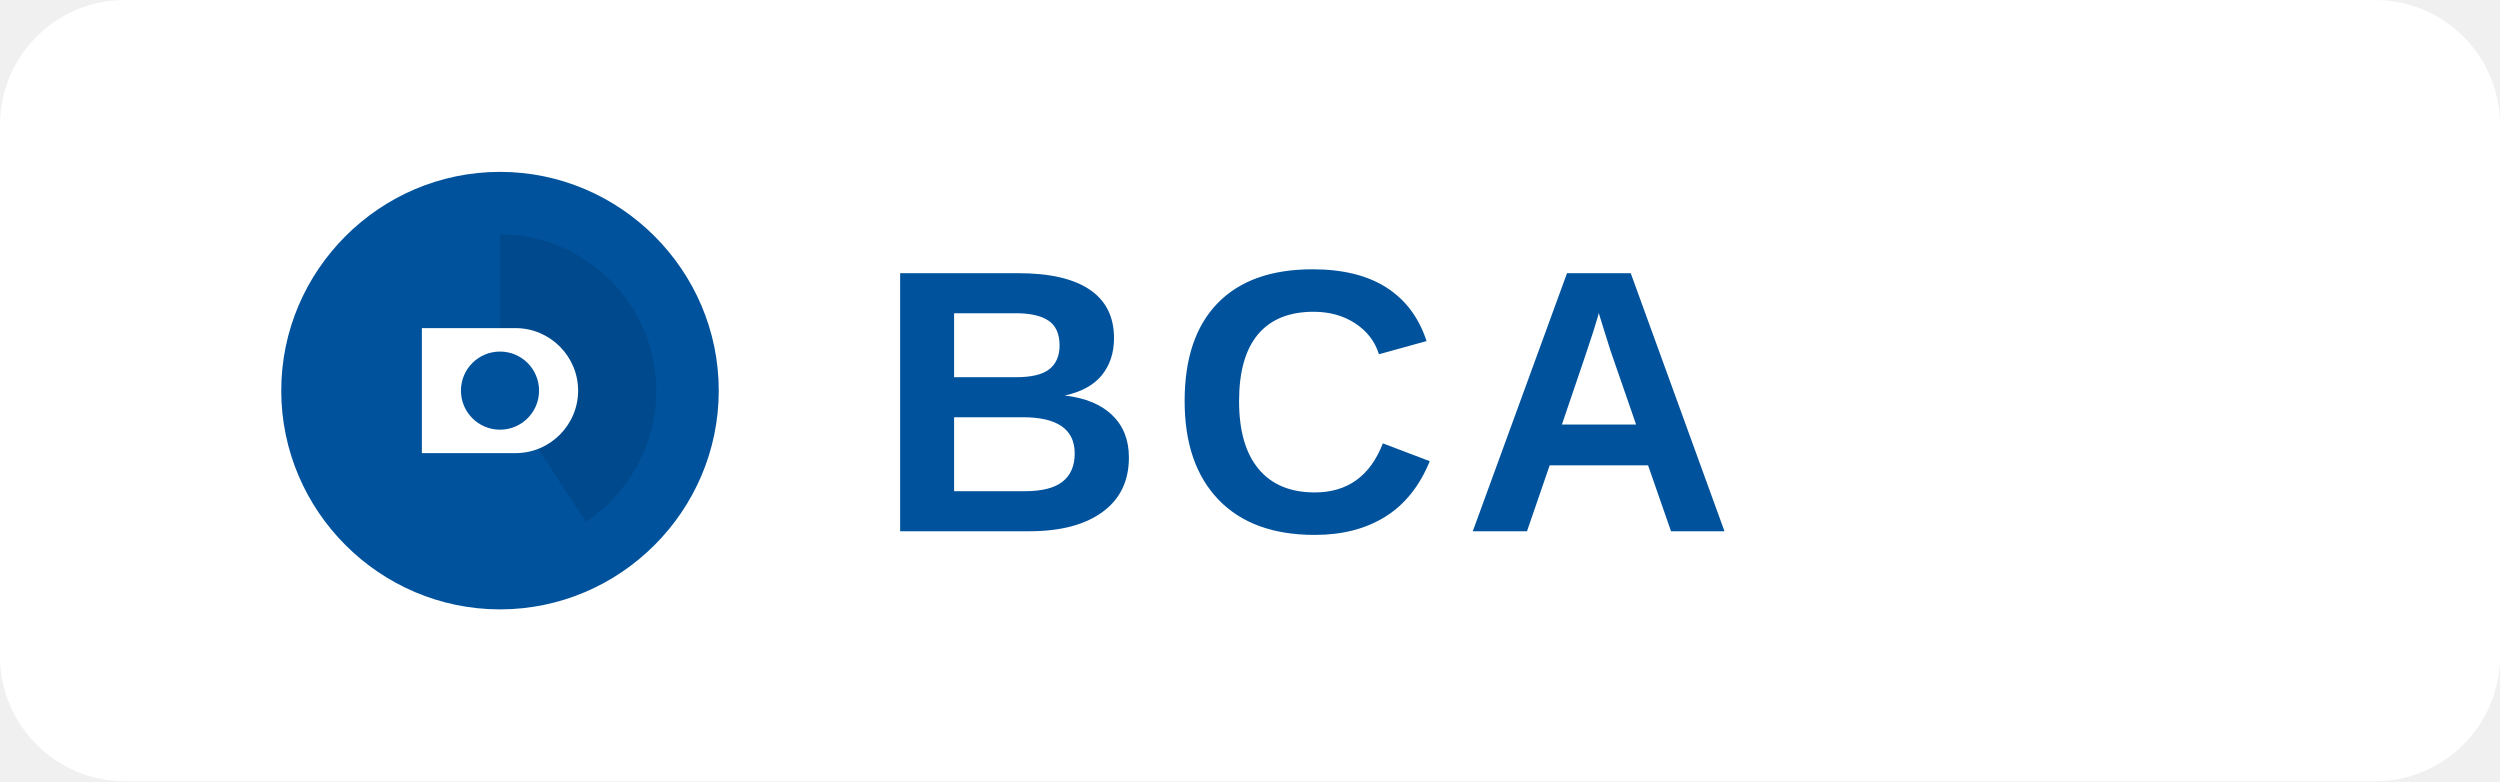
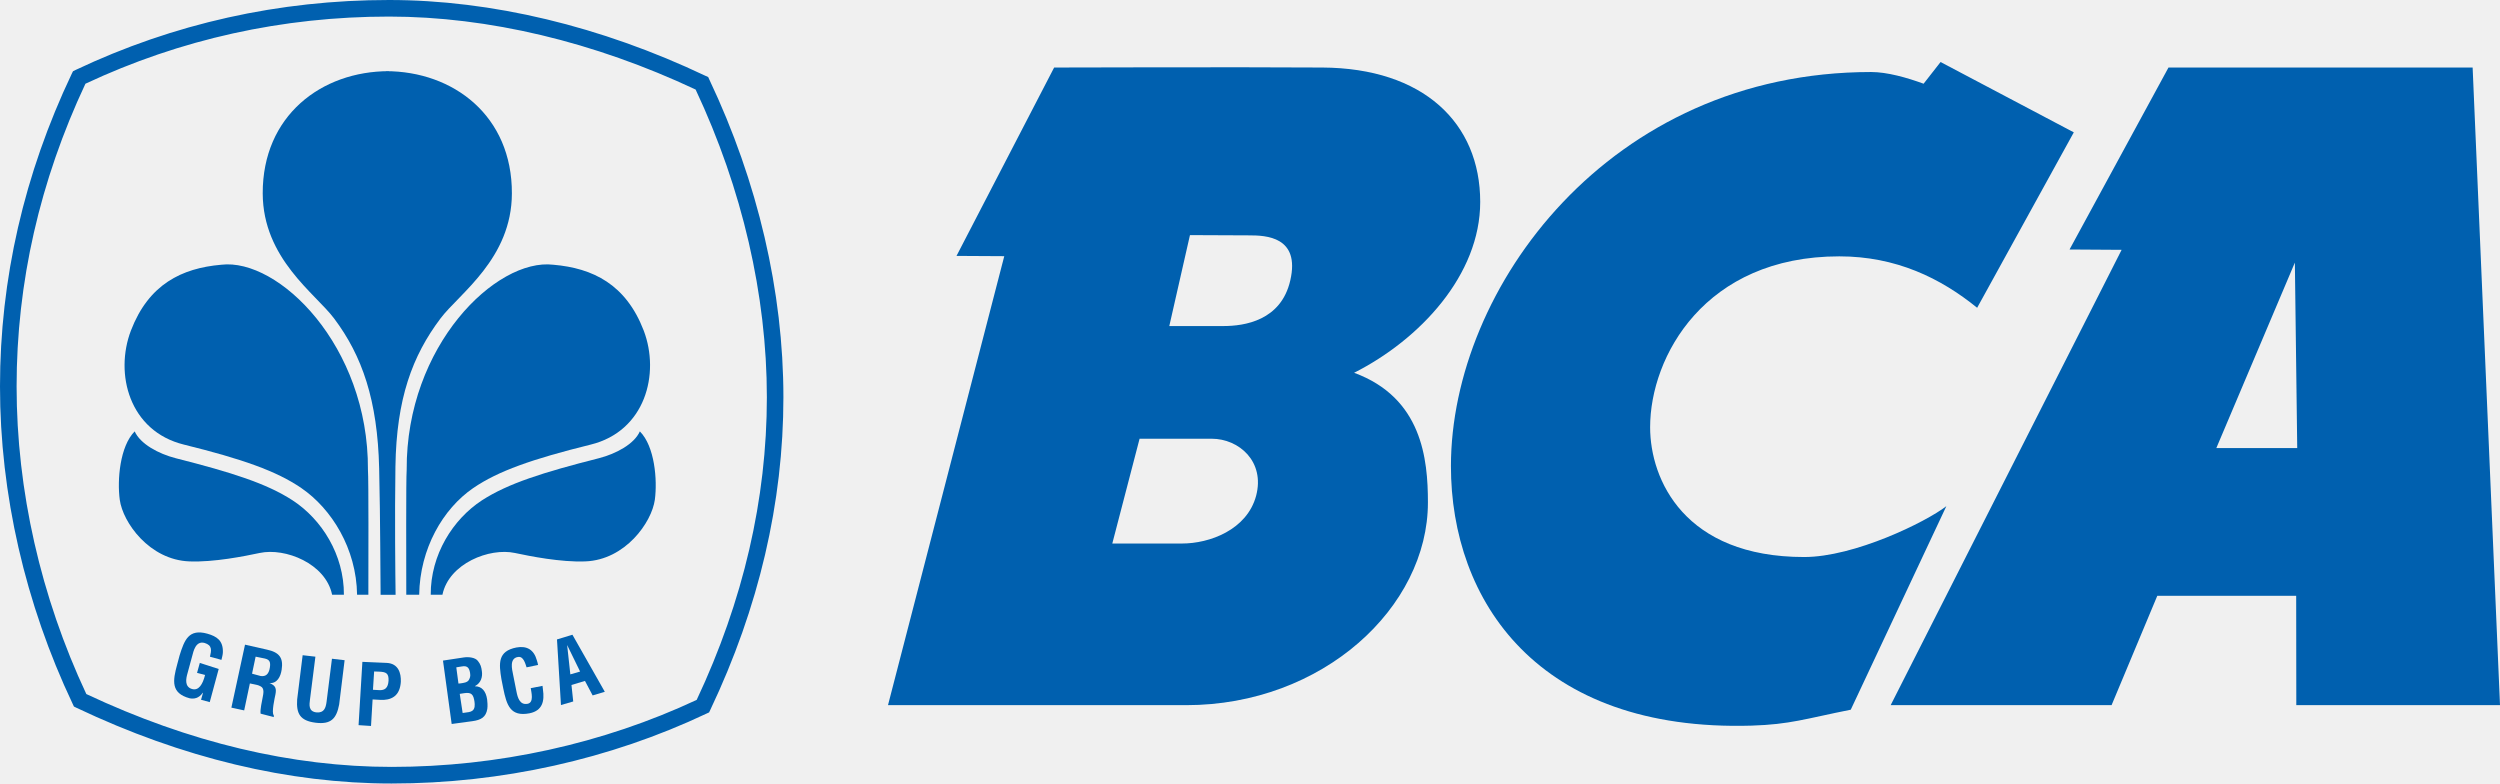
- <svg xmlns="http://www.w3.org/2000/svg" viewBox="0 0 160 50" fill="none">
-   <rect width="160" height="50" rx="8" fill="#FFFFFF" />
-   <g transform="translate(18, 11)">
-     <path d="M14 0 C6.3 0 0 6.3 0 14 C0 21.7 6.3 28 14 28 C21.7 28 28 21.7 28 14 C28 6.3 21.7 0 14 0 Z" fill="#00529C" />
-     <path d="M14 4 C19.5 4 24 8.5 24 14 C24 17.5 22.2 20.6 19.5 22.4 L14 14 Z" fill="#003366" opacity="0.3" />
-     <path d="M9 10 L15 10 C17.2 10 19 11.8 19 14 C19 16.2 17.2 18 15 18 L9 18 Z" fill="#FFFFFF" />
-     <circle cx="14" cy="14" r="2.5" fill="#00529C" />
-   </g>
-   <g transform="translate(56, 12)">
-     <text x="0" y="22" font-family="'Plus Jakarta Sans', Arial, sans-serif" font-size="24" font-weight="900" fill="#00529C" letter-spacing="1.5">BCA</text>
-   </g>
+ <svg xmlns="http://www.w3.org/2000/svg" viewBox="0 0 1000 313.403" height="313.403" width="1000" xml:space="preserve" id="svg2" version="1.1">
+   <defs id="defs6" />
+   <path d="m 147.347,237.883 c 0,-12.491 0.136,-45.879 -0.172,-49.992 0.268,-49.682 -35.854,-84.728 -58.675,-81.996 -15.791,1.37 -29.025,7.809 -36.131,26.333 -6.586,17.263 -0.698,40.225 21.199,45.613 23.414,5.786 37.086,10.601 46.981,17.393 12.124,8.315 22.021,24.202 22.284,42.669" style="fill:#0060af;fill-opacity:1;fill-rule:nonzero;stroke:none" id="path20" />
+   <path d="m 156.693,313.403 c -41.285,0 -83.713,-10.168 -126.086,-30.28 l -1.04,-0.511 -0.497,-1.06 C 10.056,241.415 0,197.514 0,154.563 0,111.676 9.643,69.654 28.672,29.57 l 0.523,-1.065 1.06,-0.531 C 69.451,9.406 111.617,-4.4667969e-5 155.619,-4.4667969e-5 c 40.991,0 84.767,10.471 126.577,30.333 l 1.074,0.477 0.494,1.085 c 19.379,40.878 29.599,84.767 29.599,127.007 0,42.076 -9.813,84.134 -29.215,124.986 l -0.511,1.074 -1.079,0.497 c -38.598,18.272 -82.125,27.943 -125.865,27.943 M 34.529,277.62 c 41.163,19.362 82.216,29.141 122.164,29.141 42.358,0 84.485,-9.259 121.983,-26.81 18.628,-39.587 28.07,-80.329 28.07,-121.048 0,-40.883 -9.855,-83.411 -28.497,-123.085 -40.575,-19.074 -82.95,-29.189 -122.63,-29.189 -42.601,0 -83.434,9.036 -121.446,26.861 C 15.927,72.341 6.64,113.052 6.64,154.563 c 0,41.59 9.652,84.134 27.889,123.057" style="fill:#0060af;fill-opacity:1;fill-rule:nonzero;stroke:none" id="path22" />
+   <path d="m 137.562,237.903 c 0.076,-16.011 -8.86,-30.169 -20.541,-37.778 -10.361,-6.724 -24.27,-11.143 -46.709,-16.834 -6.936,-1.774 -14.192,-5.716 -16.438,-10.739 -5.942,5.987 -7.021,19.447 -5.976,27.313 1.215,9.103 11.853,24.106 27.87,24.694 9.781,0.393 22.148,-2.105 28.079,-3.365 10.231,-2.21 26.417,4.198 28.994,16.689" style="fill:#0060af;fill-opacity:1;fill-rule:nonzero;stroke:none" id="path24" />
+   <path d="m 155.619,28.466 c -27.158,0 -50.617,17.91 -50.532,48.902 0.085,26.061 21.043,40.013 28.522,49.978 11.302,15.017 17.419,32.791 18.054,59.989 0.494,21.645 0.469,43.019 0.579,50.594 l 5.995,0 c -0.104,-7.925 -0.376,-30.616 -0.065,-51.264 0.407,-27.206 6.744,-44.302 18.051,-59.319 7.544,-9.965 28.486,-23.917 28.531,-49.978 0.102,-30.992 -23.343,-48.902 -50.478,-48.902" style="fill:#0060af;fill-opacity:1;fill-rule:nonzero;stroke:none" id="path26" />
+   <path d="m 162.513,237.883 c 0,-12.491 -0.141,-45.879 0.161,-49.992 -0.266,-49.682 35.834,-84.728 58.675,-81.996 15.791,1.37 29.011,7.809 36.137,26.333 6.58,17.263 0.658,40.225 -21.213,45.613 -23.425,5.786 -37.08,10.601 -47,17.393 -12.11,8.315 -21.315,24.202 -21.597,42.669" style="fill:#0060af;fill-opacity:1;fill-rule:nonzero;stroke:none" id="path28" />
+   <path d="m 172.292,237.903 c -0.085,-16.011 8.849,-30.169 20.495,-37.778 10.403,-6.724 24.329,-11.143 46.749,-16.834 6.95,-1.774 14.198,-5.716 16.404,-10.739 5.97,5.987 7.047,19.447 6.001,27.313 -1.24,9.103 -11.85,24.106 -27.839,24.694 -9.779,0.393 -22.21,-2.105 -28.115,-3.365 -10.191,-2.21 -26.423,4.198 -29.011,16.689" style="fill:#0060af;fill-opacity:1;fill-rule:nonzero;stroke:none" id="path30" />
+   <path d="m 180.669,289.593 -3.475,-25.358 8.389,-1.271 c 2.043,-0.28 4.529,0.076 5.524,1.356 1.099,1.336 1.435,2.441 1.647,4.193 0.316,2.167 -0.311,4.673 -2.752,5.922 l 0,0.076 c 2.727,0 4.374,1.958 4.851,5.264 0.071,0.698 0.277,2.385 0.071,3.792 -0.554,3.348 -2.551,4.425 -5.922,4.896 z m 5.399,-4.54 c 0.995,-0.142 2.003,-0.195 2.791,-0.698 1.206,-0.788 1.096,-2.475 0.93,-3.727 -0.421,-2.752 -1.139,-3.797 -4.057,-3.365 l -1.834,0.282 1.161,7.648 z m -1.757,-11.717 c 1.11,-0.18 2.616,-0.314 3.244,-1.367 0.328,-0.704 0.749,-1.263 0.472,-2.828 -0.342,-1.856 -0.958,-3.006 -3.314,-2.56 l -2.195,0.353 0.865,6.498" style="fill:#0060af;fill-opacity:1;fill-rule:nonzero;stroke:none" id="path32" />
+   <path d="m 217.007,274.342 c 0.065,0.472 0.141,0.997 0.17,1.469 0.678,4.625 -0.17,8.454 -5.368,9.508 -7.685,1.481 -9.157,-3.294 -10.51,-9.979 l -0.72,-3.616 c -1.06,-6.397 -1.514,-11.239 5.979,-12.731 4.224,-0.771 7.015,0.91 8.177,5.114 0.181,0.627 0.407,1.249 0.492,1.879 l -4.597,0.949 c -0.531,-1.579 -1.235,-4.402 -3.303,-4.165 -3.713,0.446 -2.486,5.066 -2.105,6.996 l 1.382,6.942 c 0.415,2.099 1.24,5.453 4.453,4.806 2.608,-0.523 1.472,-4.586 1.24,-6.25" style="fill:#0060af;fill-opacity:1;fill-rule:nonzero;stroke:none" id="path34" />
+   <path d="m 224.384,282.016 -1.591,-26.242 6.176,-1.885 12.949,22.824 -4.862,1.455 -3.068,-5.8 -5.399,1.622 0.698,6.594 z m 3.752,-12.265 3.902,-1.13 -5.182,-10.618" style="fill:#0060af;fill-opacity:1;fill-rule:nonzero;stroke:none" id="path36" />
+   <path d="m 71.835,262.176 c 1.933,-6.188 3.665,-10.742 11.039,-8.719 3.947,1.102 6.394,2.842 6.278,7.428 -0.019,1.02 -0.356,2.06 -0.576,3.068 l -4.591,-1.268 c 0.602,-2.532 0.983,-4.54 -2.136,-5.501 -3.605,-0.989 -4.484,3.382 -4.981,5.269 l -1.868,6.88 c -0.593,2.043 -1.305,5.419 1.868,6.289 2.622,0.706 4.213,-1.867 5.162,-5.625 l -3.212,-0.85 1.11,-3.981 7.552,2.43 -3.585,13.259 -3.475,-0.944 0.783,-2.803 -0.099,0 c -1.599,2.292 -3.551,2.532 -5.261,2.204 -7.552,-2.043 -6.764,-6.979 -4.961,-13.573" style="fill:#0060af;fill-opacity:1;fill-rule:nonzero;stroke:none" id="path38" />
+   <path d="m 99.945,273.376 -2.274,10.787 -5.12,-1.108 5.456,-25.188 8.728,1.972 c 5.108,1.102 6.651,3.376 5.928,8.058 -0.413,2.687 -1.738,5.583 -4.973,5.348 l -0.034,-0.044 c 2.735,0.958 2.967,2.337 2.489,4.721 -0.206,1.014 -1.627,7.171 -0.647,8.165 l 0.034,0.754 -5.298,-1.382 c -0.22,-1.706 0.528,-4.775 0.825,-6.473 0.299,-1.503 0.777,-3.622 -0.749,-4.419 -1.195,-0.636 -1.639,-0.605 -2.989,-0.915 z m 0.873,-3.902 3.447,0.929 c 2.094,0.302 3.258,-0.783 3.67,-3.311 0.373,-2.32 -0.11,-3.227 -1.989,-3.676 l -3.696,-0.749" style="fill:#0060af;fill-opacity:1;fill-rule:nonzero;stroke:none" id="path40" />
+   <path d="m 132.782,263.495 5.063,0.588 -2.181,17.707 c -1.06,5.614 -3.229,8.069 -9.406,7.301 -6.284,-0.794 -7.775,-3.656 -7.394,-9.315 l 2.195,-17.692 5.103,0.585 -2.19,17.297 c -0.232,1.879 -0.667,4.662 2.676,4.998 2.964,0.226 3.636,-1.738 3.97,-4.179" style="fill:#0060af;fill-opacity:1;fill-rule:nonzero;stroke:none" id="path42" />
+   <path d="m 143.428,290.06 1.523,-25.321 9.728,0.421 c 4.597,0.226 5.801,3.981 5.656,7.564 -0.133,2.178 -0.814,4.611 -2.712,5.931 -1.557,1.122 -3.557,1.387 -5.413,1.297 l -3.17,-0.176 -0.633,10.612 z m 5.755,-14.147 2.577,0.144 c 2.094,0.076 3.481,-0.751 3.662,-3.825 0.102,-2.953 -1.014,-3.453 -3.727,-3.571 l -2.043,-0.07" style="fill:#0060af;fill-opacity:1;fill-rule:nonzero;stroke:none" id="path44" />
+   <path d="m 829.522,52.939 -38.663,70.174 c -14.593,-11.85 -32.413,-20.572 -55.149,-20.572 -53.804,0 -75.658,40.106 -75.658,68.357 0,20.97 13.731,51.911 61.605,51.911 20.094,0 48.662,-13.98 56.883,-20.34 l -38.239,81.413 c -18.227,3.636 -24.214,5.891 -39.643,6.368 -85.685,2.557 -120.311,-50.08 -120.285,-103.867 0.057,-71.104 63.275,-157.577 168.074,-157.577 6.422,0 14.277,2.221 20.993,4.682 l 6.787,-8.68" style="fill:#0060af;fill-opacity:1;fill-rule:nonzero;stroke:none" id="path46" />
+   <path d="M 989.052,27.011 1000,282.064 l -81.478,0 -0.048,-43.743 -55.558,0 -18.286,43.743 -88.364,0 92.382,-182.13 -20.832,-0.136 39.581,-72.788 z m -71.106,78.026 -31.413,74.186 32.359,0" style="fill:#0060af;fill-opacity:1;fill-rule:nonzero;stroke:none" id="path48" />
+   <path d="m 528.935,27.011 c 40.349,0.226 63.15,22.128 63.15,53.767 0,29.166 -24.047,54.985 -50.444,68.335 27.177,9.99 29.528,34.515 29.528,51.866 0,41.917 -42.062,81.086 -96.736,81.086 l -119.237,0 46.511,-179.593 -19.105,-0.11 39.055,-75.35 c 0,0 74.466,-0.226 107.277,0 M 489.348,130.42 c 8.346,0 23.083,-2.113 26.768,-18.266 4.037,-17.534 -9.793,-18.006 -16.427,-18.006 l -23.705,-0.104 -8.267,36.377 z m -33.515,45.071 -10.914,41.917 27.912,0 c 10.982,0 25.948,-5.45 29.616,-19.091 3.622,-13.681 -6.84,-22.826 -17.783,-22.826" style="fill:#0060af;fill-opacity:1;fill-rule:nonzero;stroke:none" id="path50" />
</svg>
